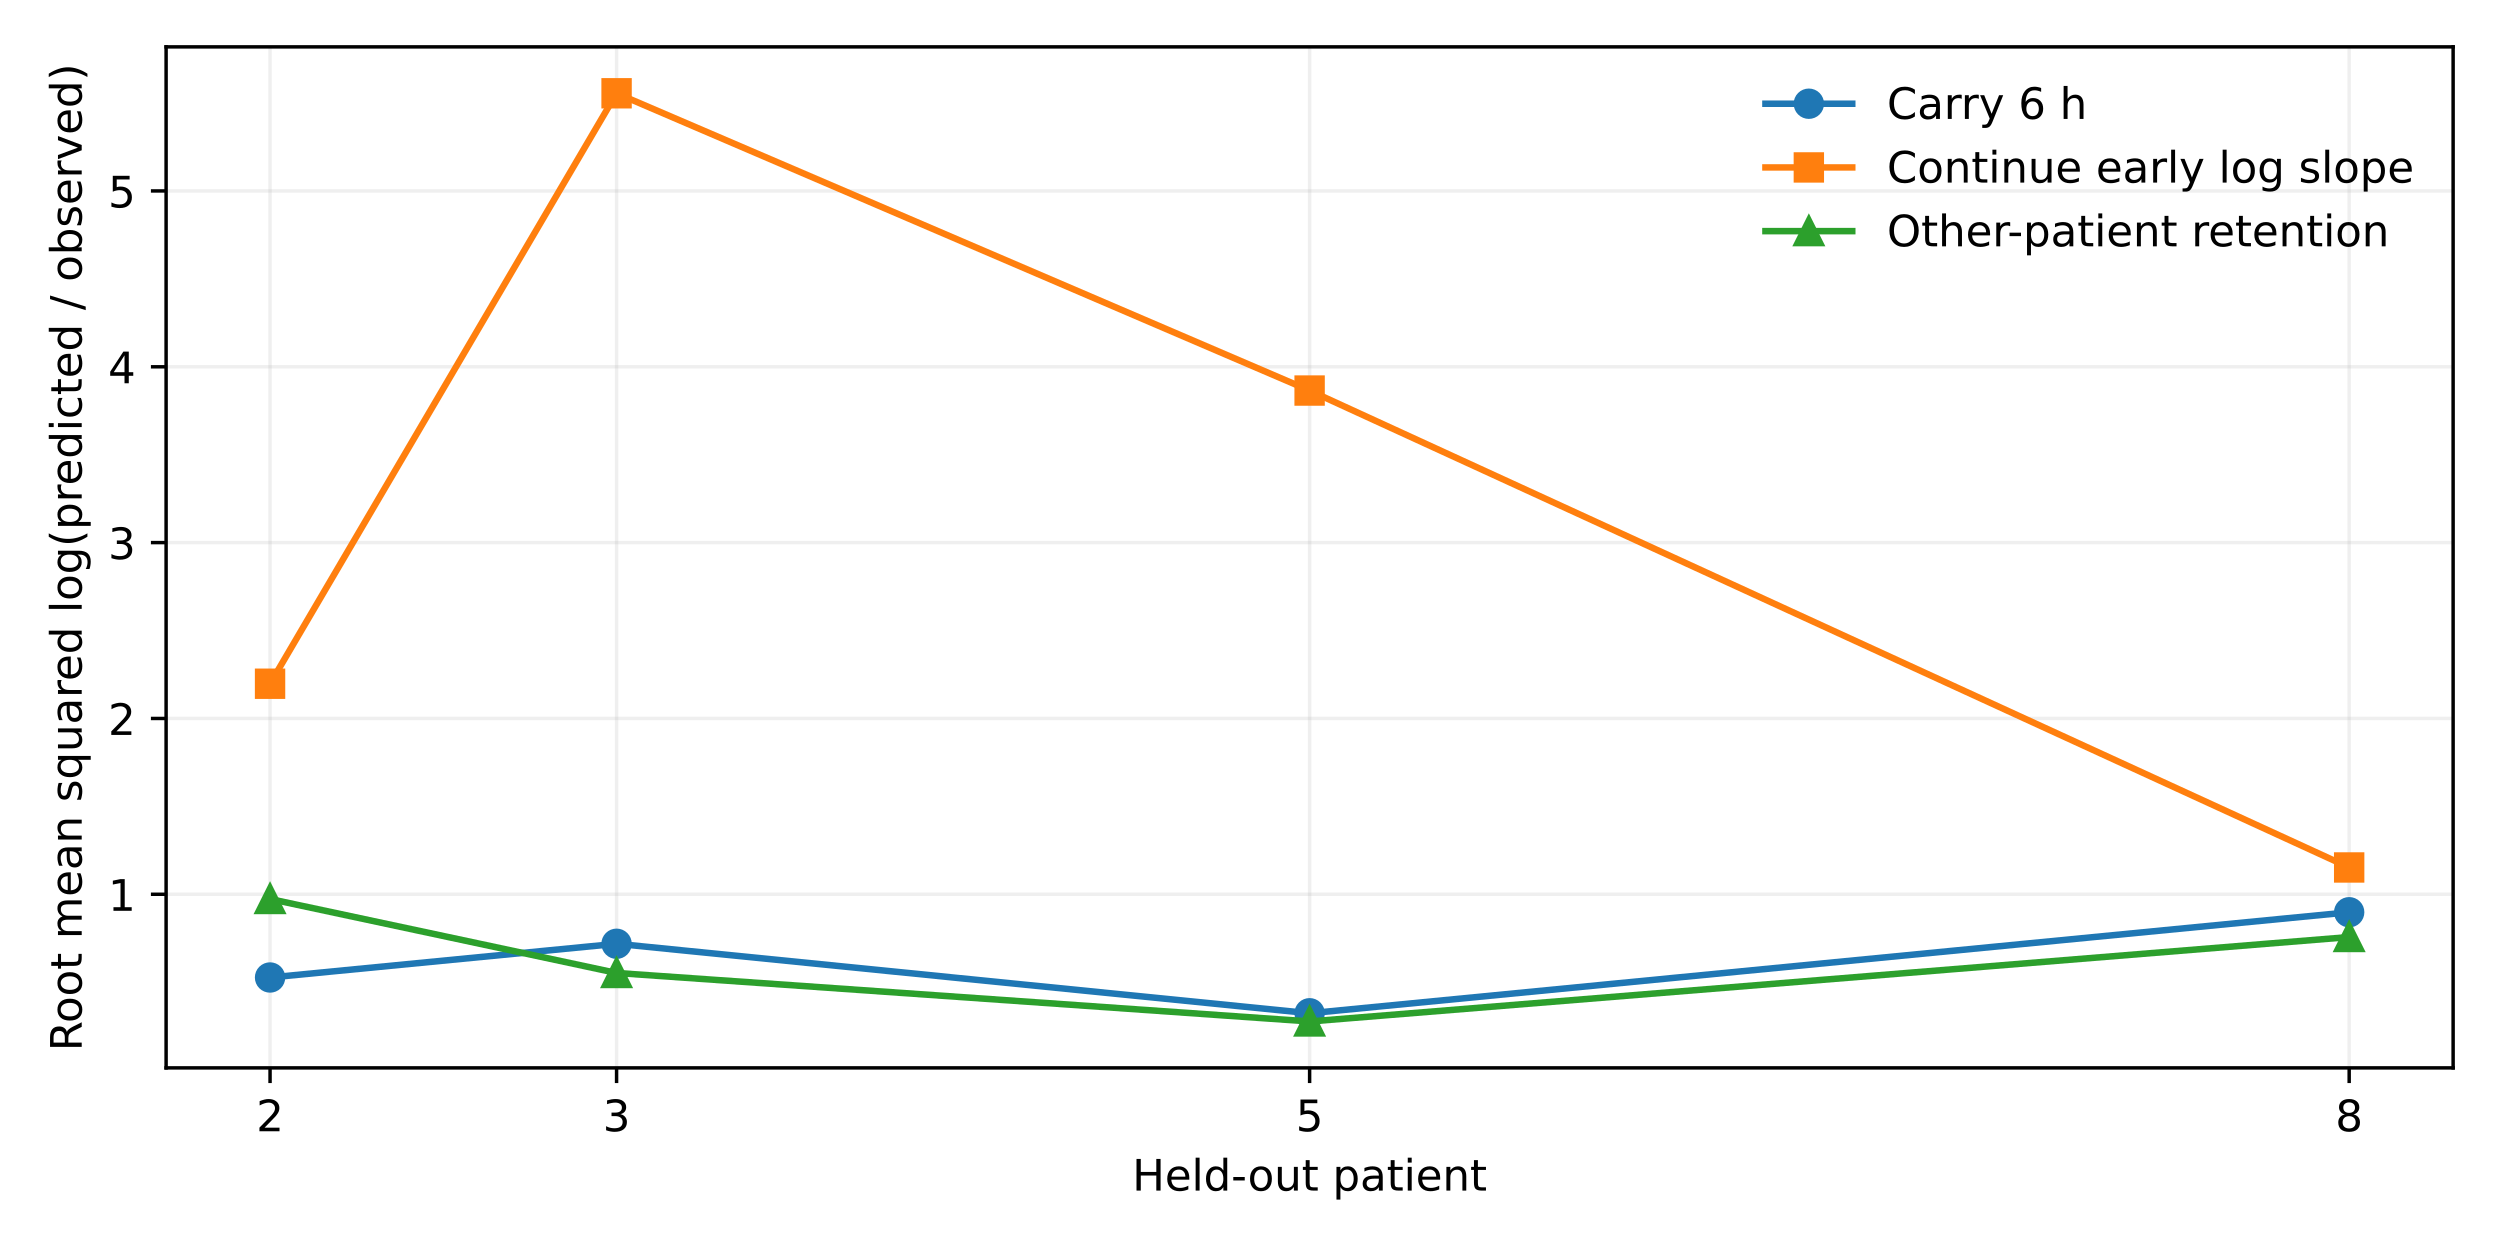
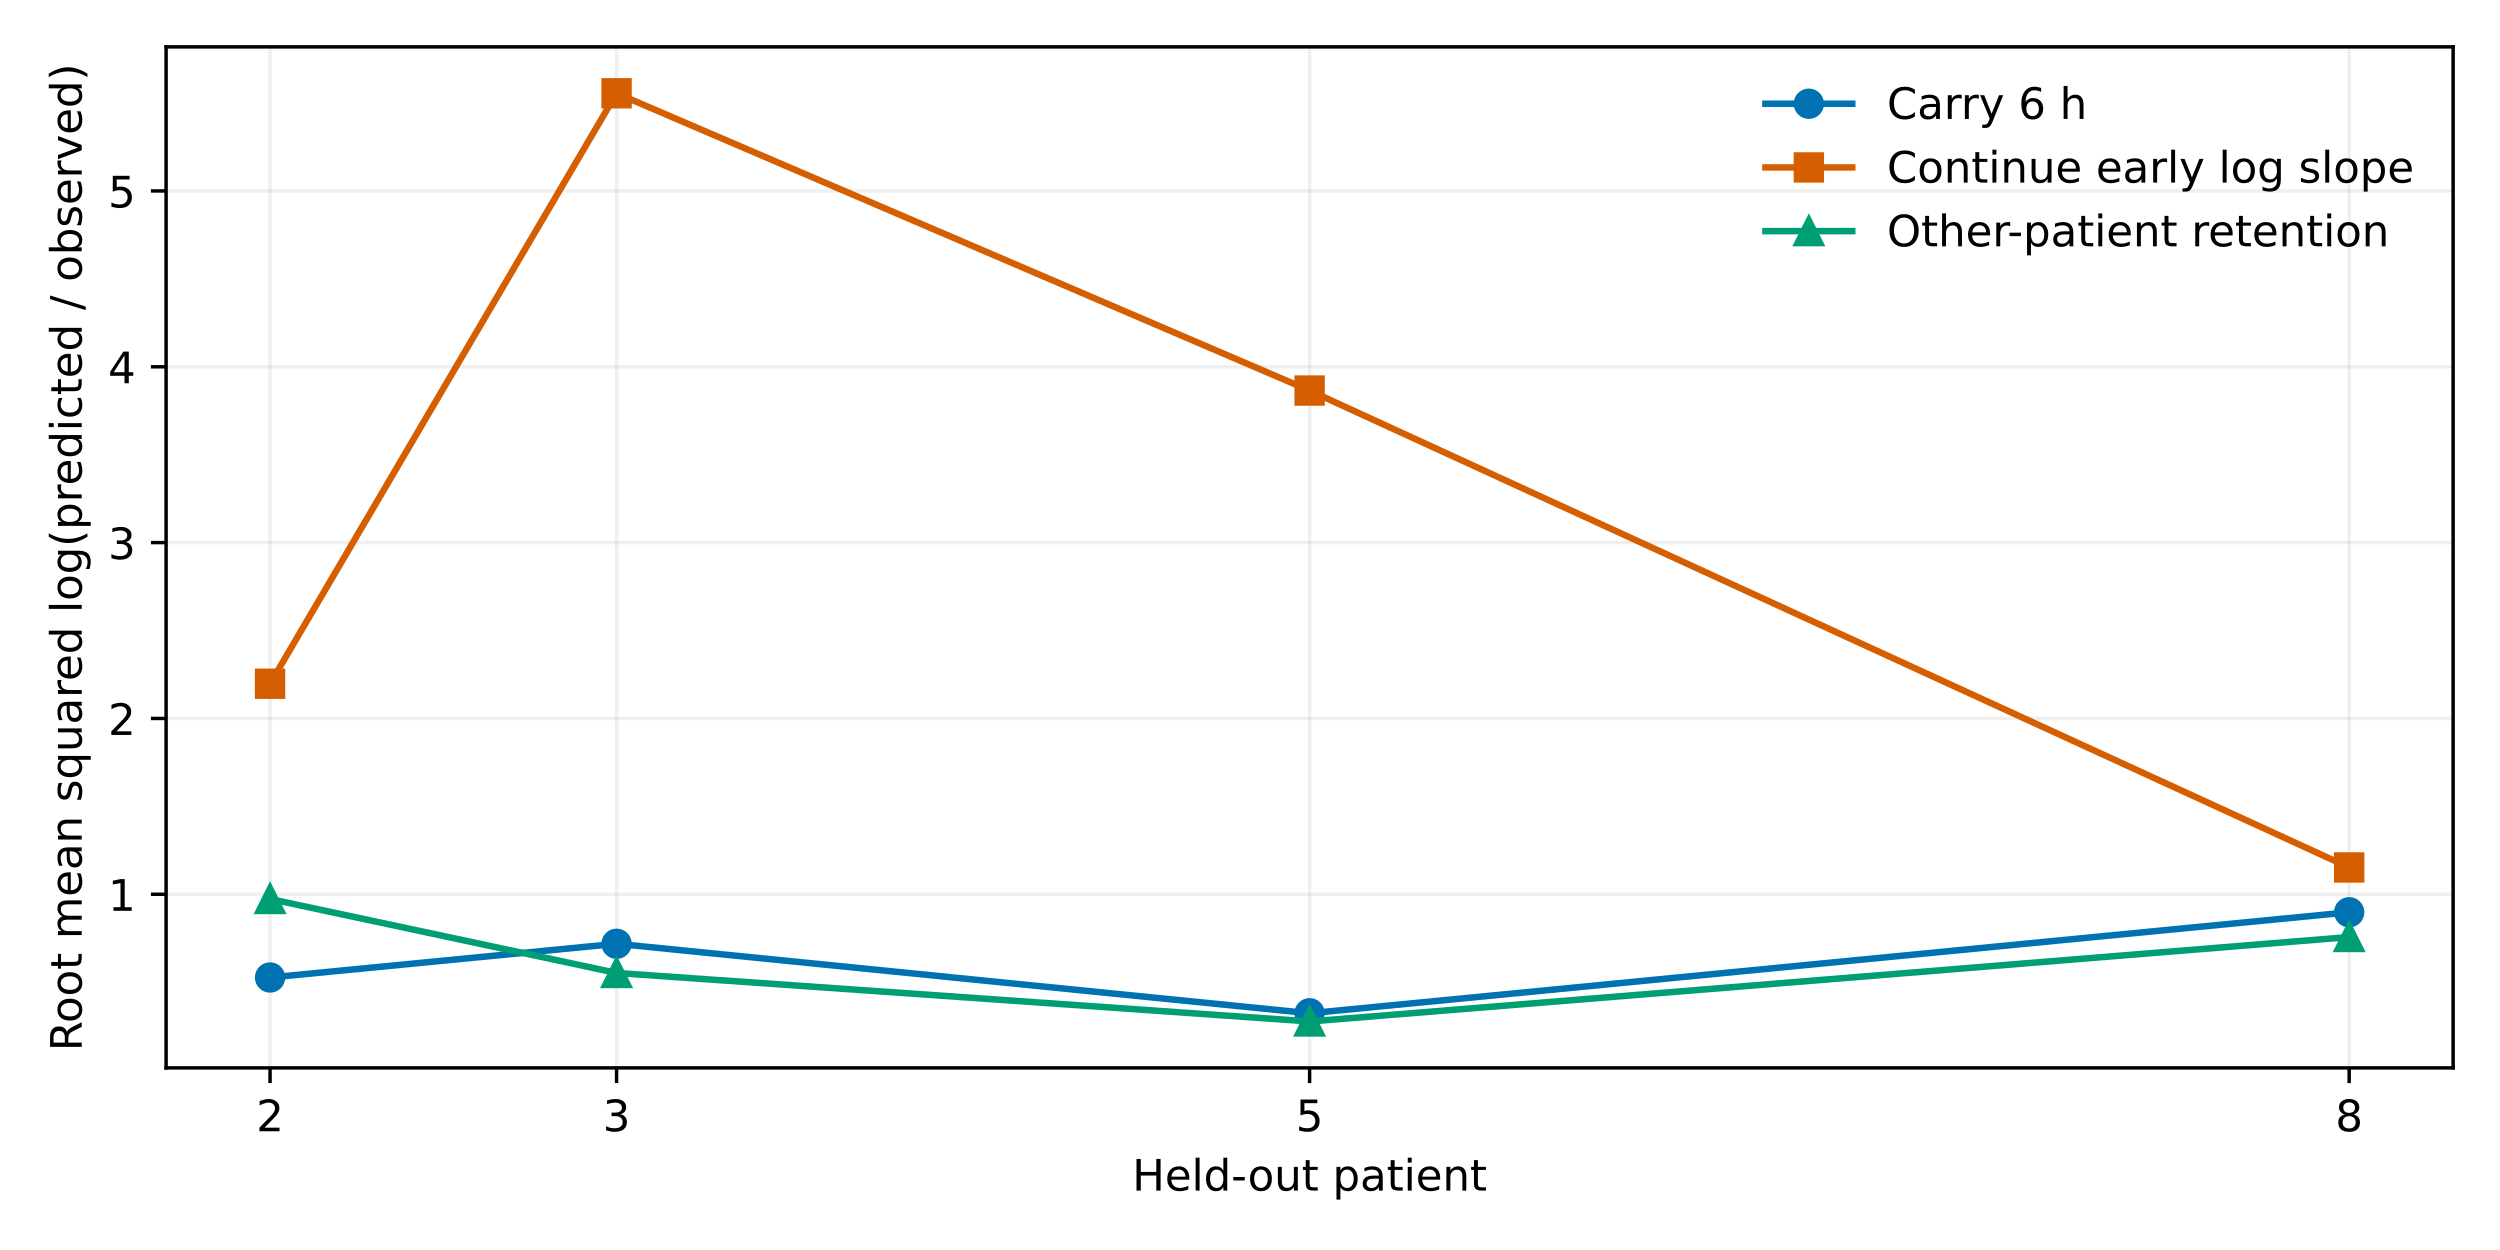
<svg xmlns="http://www.w3.org/2000/svg" xmlns:xlink="http://www.w3.org/1999/xlink" width="576pt" height="288pt" viewBox="0 0 576 288" version="1.1">
  <defs>
    <style type="text/css">*{stroke-linejoin: round; stroke-linecap: butt}</style>
  </defs>
  <g id="figure_1">
    <g id="patch_1">
-       <path d="M 0 288 L 576 288 L 576 0 L 0 0 z " style="fill: #ffffff" />
+       <path d="M 0 288  L 576 288  L 576 0  L 0 0  z " style="fill: #ffffff" />
    </g>
    <g id="axes_1">
      <g id="patch_2">
-         <path d="M 38.27 246.04 L 565.2 246.04 L 565.2 10.8 L 38.27 10.8 z " style="fill: #ffffff" />
+         <path d="M 38.27 246.04  L 565.2 246.04  L 565.2 10.8  L 38.27 10.8  z " style="fill: #ffffff" />
      </g>
      <g id="matplotlib.axis_1">
        <g id="xtick_1">
          <g id="line2d_1">
-             <path d="M 62.221 246.04 L 62.221 10.8 " clip-path="url(#p13a101c7b1)" style="fill: none; stroke: #b0b0b0; stroke-opacity: 0.2; stroke-width: 0.8; stroke-linecap: square" />
+             <path d="M 62.221 246.04  L 62.221 10.8  " clip-path="url(#p9af0636156)" style="fill: none; stroke: #b0b0b0; stroke-opacity: 0.2; stroke-width: 0.8; stroke-linecap: square" />
          </g>
          <g id="line2d_2">
            <defs>
-               <path id="mb2fbd0f087" d="M 0 0 L 0 3.5 " style="stroke: #000000; stroke-width: 0.8" />
+               <path id="md869da5bf7" d="M 0 0  L 0 3.5  " style="stroke: #000000; stroke-width: 0.8" />
            </defs>
            <g>
-               <use xlink:href="#mb2fbd0f087" x="62.221" y="246.04" style="stroke: #000000; stroke-width: 0.8" />
+               <use xlink:href="#md869da5bf7" x="62.221" y="246.04" style="stroke: #000000; stroke-width: 0.8" />
            </g>
          </g>
          <g id="text_1">
            <text style="font: 10px 'DejaVu Sans', 'Bitstream Vera Sans', 'Computer Modern Sans Serif', 'Lucida Grande', 'Verdana', 'Geneva', 'Lucid', 'Arial', 'Helvetica', 'Avant Garde', sans-serif; text-anchor: middle" x="62.221" y="260.638" transform="rotate(-0 62.22136 260.6384)">2</text>
          </g>
        </g>
        <g id="xtick_2">
          <g id="line2d_3">
-             <path d="M 142.059 246.04 L 142.059 10.8 " clip-path="url(#p13a101c7b1)" style="fill: none; stroke: #b0b0b0; stroke-opacity: 0.2; stroke-width: 0.8; stroke-linecap: square" />
+             <path d="M 142.059 246.04  L 142.059 10.8  " clip-path="url(#p9af0636156)" style="fill: none; stroke: #b0b0b0; stroke-opacity: 0.2; stroke-width: 0.8; stroke-linecap: square" />
          </g>
          <g id="line2d_4">
            <g>
-               <use xlink:href="#mb2fbd0f087" x="142.059" y="246.04" style="stroke: #000000; stroke-width: 0.8" />
+               <use xlink:href="#md869da5bf7" x="142.059" y="246.04" style="stroke: #000000; stroke-width: 0.8" />
            </g>
          </g>
          <g id="text_2">
            <text style="font: 10px 'DejaVu Sans', 'Bitstream Vera Sans', 'Computer Modern Sans Serif', 'Lucida Grande', 'Verdana', 'Geneva', 'Lucid', 'Arial', 'Helvetica', 'Avant Garde', sans-serif; text-anchor: middle" x="142.059" y="260.638" transform="rotate(-0 142.0592 260.6384)">3</text>
          </g>
        </g>
        <g id="xtick_3">
          <g id="line2d_5">
-             <path d="M 301.735 246.04 L 301.735 10.8 " clip-path="url(#p13a101c7b1)" style="fill: none; stroke: #b0b0b0; stroke-opacity: 0.2; stroke-width: 0.8; stroke-linecap: square" />
+             <path d="M 301.735 246.04  L 301.735 10.8  " clip-path="url(#p9af0636156)" style="fill: none; stroke: #b0b0b0; stroke-opacity: 0.2; stroke-width: 0.8; stroke-linecap: square" />
          </g>
          <g id="line2d_6">
            <g>
-               <use xlink:href="#mb2fbd0f087" x="301.735" y="246.04" style="stroke: #000000; stroke-width: 0.8" />
+               <use xlink:href="#md869da5bf7" x="301.735" y="246.04" style="stroke: #000000; stroke-width: 0.8" />
            </g>
          </g>
          <g id="text_3">
            <text style="font: 10px 'DejaVu Sans', 'Bitstream Vera Sans', 'Computer Modern Sans Serif', 'Lucida Grande', 'Verdana', 'Geneva', 'Lucid', 'Arial', 'Helvetica', 'Avant Garde', sans-serif; text-anchor: middle" x="301.735" y="260.638" transform="rotate(-0 301.735 260.6384)">5</text>
          </g>
        </g>
        <g id="xtick_4">
          <g id="line2d_7">
-             <path d="M 541.249 246.04 L 541.249 10.8 " clip-path="url(#p13a101c7b1)" style="fill: none; stroke: #b0b0b0; stroke-opacity: 0.2; stroke-width: 0.8; stroke-linecap: square" />
+             <path d="M 541.249 246.04  L 541.249 10.8  " clip-path="url(#p9af0636156)" style="fill: none; stroke: #b0b0b0; stroke-opacity: 0.2; stroke-width: 0.8; stroke-linecap: square" />
          </g>
          <g id="line2d_8">
            <g>
-               <use xlink:href="#mb2fbd0f087" x="541.249" y="246.04" style="stroke: #000000; stroke-width: 0.8" />
+               <use xlink:href="#md869da5bf7" x="541.249" y="246.04" style="stroke: #000000; stroke-width: 0.8" />
            </g>
          </g>
          <g id="text_4">
            <text style="font: 10px 'DejaVu Sans', 'Bitstream Vera Sans', 'Computer Modern Sans Serif', 'Lucida Grande', 'Verdana', 'Geneva', 'Lucid', 'Arial', 'Helvetica', 'Avant Garde', sans-serif; text-anchor: middle" x="541.249" y="260.638" transform="rotate(-0 541.2486 260.6384)">8</text>
          </g>
        </g>
        <g id="text_5">
          <text style="font: 10px 'DejaVu Sans', 'Bitstream Vera Sans', 'Computer Modern Sans Serif', 'Lucida Grande', 'Verdana', 'Geneva', 'Lucid', 'Arial', 'Helvetica', 'Avant Garde', sans-serif; text-anchor: middle" x="301.735" y="274.317" transform="rotate(-0 301.735 274.3166)">Held-out patient</text>
        </g>
      </g>
      <g id="matplotlib.axis_2">
        <g id="ytick_1">
          <g id="line2d_9">
-             <path d="M 38.27 206.045 L 565.2 206.045 " clip-path="url(#p13a101c7b1)" style="fill: none; stroke: #b0b0b0; stroke-opacity: 0.2; stroke-width: 0.8; stroke-linecap: square" />
+             <path d="M 38.27 206.045  L 565.2 206.045  " clip-path="url(#p9af0636156)" style="fill: none; stroke: #b0b0b0; stroke-opacity: 0.2; stroke-width: 0.8; stroke-linecap: square" />
          </g>
          <g id="line2d_10">
            <defs>
-               <path id="md1407627b4" d="M 0 0 L -3.5 0 " style="stroke: #000000; stroke-width: 0.8" />
+               <path id="m027a8648fc" d="M 0 0  L -3.5 0  " style="stroke: #000000; stroke-width: 0.8" />
            </defs>
            <g>
-               <use xlink:href="#md1407627b4" x="38.27" y="206.045" style="stroke: #000000; stroke-width: 0.8" />
+               <use xlink:href="#m027a8648fc" x="38.27" y="206.045" style="stroke: #000000; stroke-width: 0.8" />
            </g>
          </g>
          <g id="text_6">
            <text style="font: 10px 'DejaVu Sans', 'Bitstream Vera Sans', 'Computer Modern Sans Serif', 'Lucida Grande', 'Verdana', 'Geneva', 'Lucid', 'Arial', 'Helvetica', 'Avant Garde', sans-serif; text-anchor: end" x="31.27" y="209.844" transform="rotate(-0 31.27 209.8444)">1</text>
          </g>
        </g>
        <g id="ytick_2">
          <g id="line2d_11">
-             <path d="M 38.27 165.533 L 565.2 165.533 " clip-path="url(#p13a101c7b1)" style="fill: none; stroke: #b0b0b0; stroke-opacity: 0.2; stroke-width: 0.8; stroke-linecap: square" />
+             <path d="M 38.27 165.533  L 565.2 165.533  " clip-path="url(#p9af0636156)" style="fill: none; stroke: #b0b0b0; stroke-opacity: 0.2; stroke-width: 0.8; stroke-linecap: square" />
          </g>
          <g id="line2d_12">
            <g>
-               <use xlink:href="#md1407627b4" x="38.27" y="165.533" style="stroke: #000000; stroke-width: 0.8" />
+               <use xlink:href="#m027a8648fc" x="38.27" y="165.533" style="stroke: #000000; stroke-width: 0.8" />
            </g>
          </g>
          <g id="text_7">
            <text style="font: 10px 'DejaVu Sans', 'Bitstream Vera Sans', 'Computer Modern Sans Serif', 'Lucida Grande', 'Verdana', 'Geneva', 'Lucid', 'Arial', 'Helvetica', 'Avant Garde', sans-serif; text-anchor: end" x="31.27" y="169.333" transform="rotate(-0 31.27 169.3325)">2</text>
          </g>
        </g>
        <g id="ytick_3">
          <g id="line2d_13">
-             <path d="M 38.27 125.021 L 565.2 125.021 " clip-path="url(#p13a101c7b1)" style="fill: none; stroke: #b0b0b0; stroke-opacity: 0.2; stroke-width: 0.8; stroke-linecap: square" />
+             <path d="M 38.27 125.021  L 565.2 125.021  " clip-path="url(#p9af0636156)" style="fill: none; stroke: #b0b0b0; stroke-opacity: 0.2; stroke-width: 0.8; stroke-linecap: square" />
          </g>
          <g id="line2d_14">
            <g>
-               <use xlink:href="#md1407627b4" x="38.27" y="125.021" style="stroke: #000000; stroke-width: 0.8" />
+               <use xlink:href="#m027a8648fc" x="38.27" y="125.021" style="stroke: #000000; stroke-width: 0.8" />
            </g>
          </g>
          <g id="text_8">
            <text style="font: 10px 'DejaVu Sans', 'Bitstream Vera Sans', 'Computer Modern Sans Serif', 'Lucida Grande', 'Verdana', 'Geneva', 'Lucid', 'Arial', 'Helvetica', 'Avant Garde', sans-serif; text-anchor: end" x="31.27" y="128.821" transform="rotate(-0 31.27 128.8206)">3</text>
          </g>
        </g>
        <g id="ytick_4">
          <g id="line2d_15">
-             <path d="M 38.27 84.509 L 565.2 84.509 " clip-path="url(#p13a101c7b1)" style="fill: none; stroke: #b0b0b0; stroke-opacity: 0.2; stroke-width: 0.8; stroke-linecap: square" />
+             <path d="M 38.27 84.509  L 565.2 84.509  " clip-path="url(#p9af0636156)" style="fill: none; stroke: #b0b0b0; stroke-opacity: 0.2; stroke-width: 0.8; stroke-linecap: square" />
          </g>
          <g id="line2d_16">
            <g>
-               <use xlink:href="#md1407627b4" x="38.27" y="84.509" style="stroke: #000000; stroke-width: 0.8" />
+               <use xlink:href="#m027a8648fc" x="38.27" y="84.509" style="stroke: #000000; stroke-width: 0.8" />
            </g>
          </g>
          <g id="text_9">
            <text style="font: 10px 'DejaVu Sans', 'Bitstream Vera Sans', 'Computer Modern Sans Serif', 'Lucida Grande', 'Verdana', 'Geneva', 'Lucid', 'Arial', 'Helvetica', 'Avant Garde', sans-serif; text-anchor: end" x="31.27" y="88.309" transform="rotate(-0 31.27 88.30866)">4</text>
          </g>
        </g>
        <g id="ytick_5">
          <g id="line2d_17">
-             <path d="M 38.27 43.998 L 565.2 43.998 " clip-path="url(#p13a101c7b1)" style="fill: none; stroke: #b0b0b0; stroke-opacity: 0.2; stroke-width: 0.8; stroke-linecap: square" />
+             <path d="M 38.27 43.998  L 565.2 43.998  " clip-path="url(#p9af0636156)" style="fill: none; stroke: #b0b0b0; stroke-opacity: 0.2; stroke-width: 0.8; stroke-linecap: square" />
          </g>
          <g id="line2d_18">
            <g>
-               <use xlink:href="#md1407627b4" x="38.27" y="43.998" style="stroke: #000000; stroke-width: 0.8" />
+               <use xlink:href="#m027a8648fc" x="38.27" y="43.998" style="stroke: #000000; stroke-width: 0.8" />
            </g>
          </g>
          <g id="text_10">
            <text style="font: 10px 'DejaVu Sans', 'Bitstream Vera Sans', 'Computer Modern Sans Serif', 'Lucida Grande', 'Verdana', 'Geneva', 'Lucid', 'Arial', 'Helvetica', 'Avant Garde', sans-serif; text-anchor: end" x="31.27" y="47.797" transform="rotate(-0 31.27 47.79674)">5</text>
          </g>
        </g>
        <g id="text_11">
          <text style="font: 10px 'DejaVu Sans', 'Bitstream Vera Sans', 'Computer Modern Sans Serif', 'Lucida Grande', 'Verdana', 'Geneva', 'Lucid', 'Arial', 'Helvetica', 'Avant Garde', sans-serif; text-anchor: middle" x="18.828" y="128.42" transform="rotate(-90 18.82781 128.42)">Root mean squared log(predicted / observed)</text>
        </g>
      </g>
      <g id="line2d_19">
-         <path d="M 62.221 225.214 L 142.059 217.445 L 301.735 233.453 L 541.249 210.18 " clip-path="url(#p13a101c7b1)" style="fill: none; stroke: #1f77b4; stroke-width: 1.5; stroke-linecap: square" />
+         <path d="M 62.221 225.214  L 142.059 217.445  L 301.735 233.453  L 541.249 210.18  " clip-path="url(#p9af0636156)" style="fill: none; stroke: #0072b2; stroke-width: 1.5; stroke-linecap: square" />
        <defs>
-           <path id="mecd6454214" d="M 0 3 C 0.796 3 1.559 2.684 2.121 2.121 C 2.684 1.559 3 0.796 3 0 C 3 -0.796 2.684 -1.559 2.121 -2.121 C 1.559 -2.684 0.796 -3 0 -3 C -0.796 -3 -1.559 -2.684 -2.121 -2.121 C -2.684 -1.559 -3 -0.796 -3 0 C -3 0.796 -2.684 1.559 -2.121 2.121 C -1.559 2.684 -0.796 3 0 3 z " style="stroke: #1f77b4" />
+           <path id="m143dd9ff7d" d="M 0 3  C 0.796 3 1.559 2.684 2.121 2.121  C 2.684 1.559 3 0.796 3 0  C 3 -0.796 2.684 -1.559 2.121 -2.121  C 1.559 -2.684 0.796 -3 0 -3  C -0.796 -3 -1.559 -2.684 -2.121 -2.121  C -2.684 -1.559 -3 -0.796 -3 0  C -3 0.796 -2.684 1.559 -2.121 2.121  C -1.559 2.684 -0.796 3 0 3  z " style="stroke: #0072b2" />
        </defs>
-         <g clip-path="url(#p13a101c7b1)">
-           <use xlink:href="#mecd6454214" x="62.221" y="225.214" style="fill: #1f77b4; stroke: #1f77b4" />
-           <use xlink:href="#mecd6454214" x="142.059" y="217.445" style="fill: #1f77b4; stroke: #1f77b4" />
-           <use xlink:href="#mecd6454214" x="301.735" y="233.453" style="fill: #1f77b4; stroke: #1f77b4" />
-           <use xlink:href="#mecd6454214" x="541.249" y="210.18" style="fill: #1f77b4; stroke: #1f77b4" />
+         <g clip-path="url(#p9af0636156)">
+           <use xlink:href="#m143dd9ff7d" x="62.221" y="225.214" style="fill: #0072b2; stroke: #0072b2" />
+           <use xlink:href="#m143dd9ff7d" x="142.059" y="217.445" style="fill: #0072b2; stroke: #0072b2" />
+           <use xlink:href="#m143dd9ff7d" x="301.735" y="233.453" style="fill: #0072b2; stroke: #0072b2" />
+           <use xlink:href="#m143dd9ff7d" x="541.249" y="210.18" style="fill: #0072b2; stroke: #0072b2" />
        </g>
      </g>
      <g id="line2d_20">
-         <path d="M 62.221 157.533 L 142.059 21.493 L 301.735 89.984 L 541.249 199.865 " clip-path="url(#p13a101c7b1)" style="fill: none; stroke: #ff7f0e; stroke-width: 1.5; stroke-linecap: square" />
+         <path d="M 62.221 157.533  L 142.059 21.493  L 301.735 89.984  L 541.249 199.865  " clip-path="url(#p9af0636156)" style="fill: none; stroke: #d55e00; stroke-width: 1.5; stroke-linecap: square" />
        <defs>
-           <path id="m905cc7bd0f" d="M -3 3 L 3 3 L 3 -3 L -3 -3 z " style="stroke: #ff7f0e; stroke-linejoin: miter" />
+           <path id="maa6dcf89e6" d="M -3 3  L 3 3  L 3 -3  L -3 -3  z " style="stroke: #d55e00; stroke-linejoin: miter" />
        </defs>
-         <g clip-path="url(#p13a101c7b1)">
-           <use xlink:href="#m905cc7bd0f" x="62.221" y="157.533" style="fill: #ff7f0e; stroke: #ff7f0e; stroke-linejoin: miter" />
-           <use xlink:href="#m905cc7bd0f" x="142.059" y="21.493" style="fill: #ff7f0e; stroke: #ff7f0e; stroke-linejoin: miter" />
-           <use xlink:href="#m905cc7bd0f" x="301.735" y="89.984" style="fill: #ff7f0e; stroke: #ff7f0e; stroke-linejoin: miter" />
-           <use xlink:href="#m905cc7bd0f" x="541.249" y="199.865" style="fill: #ff7f0e; stroke: #ff7f0e; stroke-linejoin: miter" />
+         <g clip-path="url(#p9af0636156)">
+           <use xlink:href="#maa6dcf89e6" x="62.221" y="157.533" style="fill: #d55e00; stroke: #d55e00; stroke-linejoin: miter" />
+           <use xlink:href="#maa6dcf89e6" x="142.059" y="21.493" style="fill: #d55e00; stroke: #d55e00; stroke-linejoin: miter" />
+           <use xlink:href="#maa6dcf89e6" x="301.735" y="89.984" style="fill: #d55e00; stroke: #d55e00; stroke-linejoin: miter" />
+           <use xlink:href="#maa6dcf89e6" x="541.249" y="199.865" style="fill: #d55e00; stroke: #d55e00; stroke-linejoin: miter" />
        </g>
      </g>
      <g id="line2d_21">
-         <path d="M 62.221 207.135 L 142.059 224.176 L 301.735 235.347 L 541.249 215.893 " clip-path="url(#p13a101c7b1)" style="fill: none; stroke: #2ca02c; stroke-width: 1.5; stroke-linecap: square" />
+         <path d="M 62.221 207.135  L 142.059 224.176  L 301.735 235.347  L 541.249 215.893  " clip-path="url(#p9af0636156)" style="fill: none; stroke: #009e73; stroke-width: 1.5; stroke-linecap: square" />
        <defs>
-           <path id="m929a01c36d" d="M 0 -3 L -3 3 L 3 3 z " style="stroke: #2ca02c; stroke-linejoin: miter" />
+           <path id="m63becff137" d="M 0 -3  L -3 3  L 3 3  z " style="stroke: #009e73; stroke-linejoin: miter" />
        </defs>
-         <g clip-path="url(#p13a101c7b1)">
-           <use xlink:href="#m929a01c36d" x="62.221" y="207.135" style="fill: #2ca02c; stroke: #2ca02c; stroke-linejoin: miter" />
-           <use xlink:href="#m929a01c36d" x="142.059" y="224.176" style="fill: #2ca02c; stroke: #2ca02c; stroke-linejoin: miter" />
-           <use xlink:href="#m929a01c36d" x="301.735" y="235.347" style="fill: #2ca02c; stroke: #2ca02c; stroke-linejoin: miter" />
-           <use xlink:href="#m929a01c36d" x="541.249" y="215.893" style="fill: #2ca02c; stroke: #2ca02c; stroke-linejoin: miter" />
+         <g clip-path="url(#p9af0636156)">
+           <use xlink:href="#m63becff137" x="62.221" y="207.135" style="fill: #009e73; stroke: #009e73; stroke-linejoin: miter" />
+           <use xlink:href="#m63becff137" x="142.059" y="224.176" style="fill: #009e73; stroke: #009e73; stroke-linejoin: miter" />
+           <use xlink:href="#m63becff137" x="301.735" y="235.347" style="fill: #009e73; stroke: #009e73; stroke-linejoin: miter" />
+           <use xlink:href="#m63becff137" x="541.249" y="215.893" style="fill: #009e73; stroke: #009e73; stroke-linejoin: miter" />
        </g>
      </g>
      <g id="patch_3">
-         <path d="M 38.27 246.04 L 38.27 10.8 " style="fill: none; stroke: #000000; stroke-width: 0.8; stroke-linejoin: miter; stroke-linecap: square" />
+         <path d="M 38.27 246.04  L 38.27 10.8  " style="fill: none; stroke: #000000; stroke-width: 0.8; stroke-linejoin: miter; stroke-linecap: square" />
      </g>
      <g id="patch_4">
-         <path d="M 565.2 246.04 L 565.2 10.8 " style="fill: none; stroke: #000000; stroke-width: 0.8; stroke-linejoin: miter; stroke-linecap: square" />
+         <path d="M 565.2 246.04  L 565.2 10.8  " style="fill: none; stroke: #000000; stroke-width: 0.8; stroke-linejoin: miter; stroke-linecap: square" />
      </g>
      <g id="patch_5">
-         <path d="M 38.27 246.04 L 565.2 246.04 " style="fill: none; stroke: #000000; stroke-width: 0.8; stroke-linejoin: miter; stroke-linecap: square" />
+         <path d="M 38.27 246.04  L 565.2 246.04  " style="fill: none; stroke: #000000; stroke-width: 0.8; stroke-linejoin: miter; stroke-linecap: square" />
      </g>
      <g id="patch_6">
-         <path d="M 38.27 10.8 L 565.2 10.8 " style="fill: none; stroke: #000000; stroke-width: 0.8; stroke-linejoin: miter; stroke-linecap: square" />
+         <path d="M 38.27 10.8  L 565.2 10.8  " style="fill: none; stroke: #000000; stroke-width: 0.8; stroke-linejoin: miter; stroke-linecap: square" />
      </g>
      <g id="legend_1">
        <g id="line2d_22">
-           <path d="M 406.758 23.898 L 416.758 23.898 L 426.758 23.898 " style="fill: none; stroke: #1f77b4; stroke-width: 1.5; stroke-linecap: square" />
+           <path d="M 406.758 23.898  L 416.758 23.898  L 426.758 23.898  " style="fill: none; stroke: #0072b2; stroke-width: 1.5; stroke-linecap: square" />
          <g>
-             <use xlink:href="#mecd6454214" x="416.758" y="23.898" style="fill: #1f77b4; stroke: #1f77b4" />
+             <use xlink:href="#m143dd9ff7d" x="416.758" y="23.898" style="fill: #0072b2; stroke: #0072b2" />
          </g>
        </g>
        <g id="text_12">
          <text style="font: 10px 'DejaVu Sans', 'Bitstream Vera Sans', 'Computer Modern Sans Serif', 'Lucida Grande', 'Verdana', 'Geneva', 'Lucid', 'Arial', 'Helvetica', 'Avant Garde', sans-serif; text-anchor: start" x="434.758" y="27.398" transform="rotate(-0 434.7578 27.39844)">Carry 6 h</text>
        </g>
        <g id="line2d_23">
-           <path d="M 406.758 38.577 L 416.758 38.577 L 426.758 38.577 " style="fill: none; stroke: #ff7f0e; stroke-width: 1.5; stroke-linecap: square" />
+           <path d="M 406.758 38.577  L 416.758 38.577  L 426.758 38.577  " style="fill: none; stroke: #d55e00; stroke-width: 1.5; stroke-linecap: square" />
          <g>
-             <use xlink:href="#m905cc7bd0f" x="416.758" y="38.577" style="fill: #ff7f0e; stroke: #ff7f0e; stroke-linejoin: miter" />
+             <use xlink:href="#maa6dcf89e6" x="416.758" y="38.577" style="fill: #d55e00; stroke: #d55e00; stroke-linejoin: miter" />
          </g>
        </g>
        <g id="text_13">
          <text style="font: 10px 'DejaVu Sans', 'Bitstream Vera Sans', 'Computer Modern Sans Serif', 'Lucida Grande', 'Verdana', 'Geneva', 'Lucid', 'Arial', 'Helvetica', 'Avant Garde', sans-serif; text-anchor: start" x="434.758" y="42.077" transform="rotate(-0 434.7578 42.07656)">Continue early log slope</text>
        </g>
        <g id="line2d_24">
-           <path d="M 406.758 53.255 L 416.758 53.255 L 426.758 53.255 " style="fill: none; stroke: #2ca02c; stroke-width: 1.5; stroke-linecap: square" />
+           <path d="M 406.758 53.255  L 416.758 53.255  L 426.758 53.255  " style="fill: none; stroke: #009e73; stroke-width: 1.5; stroke-linecap: square" />
          <g>
-             <use xlink:href="#m929a01c36d" x="416.758" y="53.255" style="fill: #2ca02c; stroke: #2ca02c; stroke-linejoin: miter" />
+             <use xlink:href="#m63becff137" x="416.758" y="53.255" style="fill: #009e73; stroke: #009e73; stroke-linejoin: miter" />
          </g>
        </g>
        <g id="text_14">
          <text style="font: 10px 'DejaVu Sans', 'Bitstream Vera Sans', 'Computer Modern Sans Serif', 'Lucida Grande', 'Verdana', 'Geneva', 'Lucid', 'Arial', 'Helvetica', 'Avant Garde', sans-serif; text-anchor: start" x="434.758" y="56.755" transform="rotate(-0 434.7578 56.75469)">Other-patient retention</text>
        </g>
      </g>
    </g>
  </g>
  <defs>
-     <clipPath id="p13a101c7b1">
+     <clipPath id="p9af0636156">
      <rect x="38.27" y="10.8" width="526.93" height="235.24" />
    </clipPath>
  </defs>
</svg>
